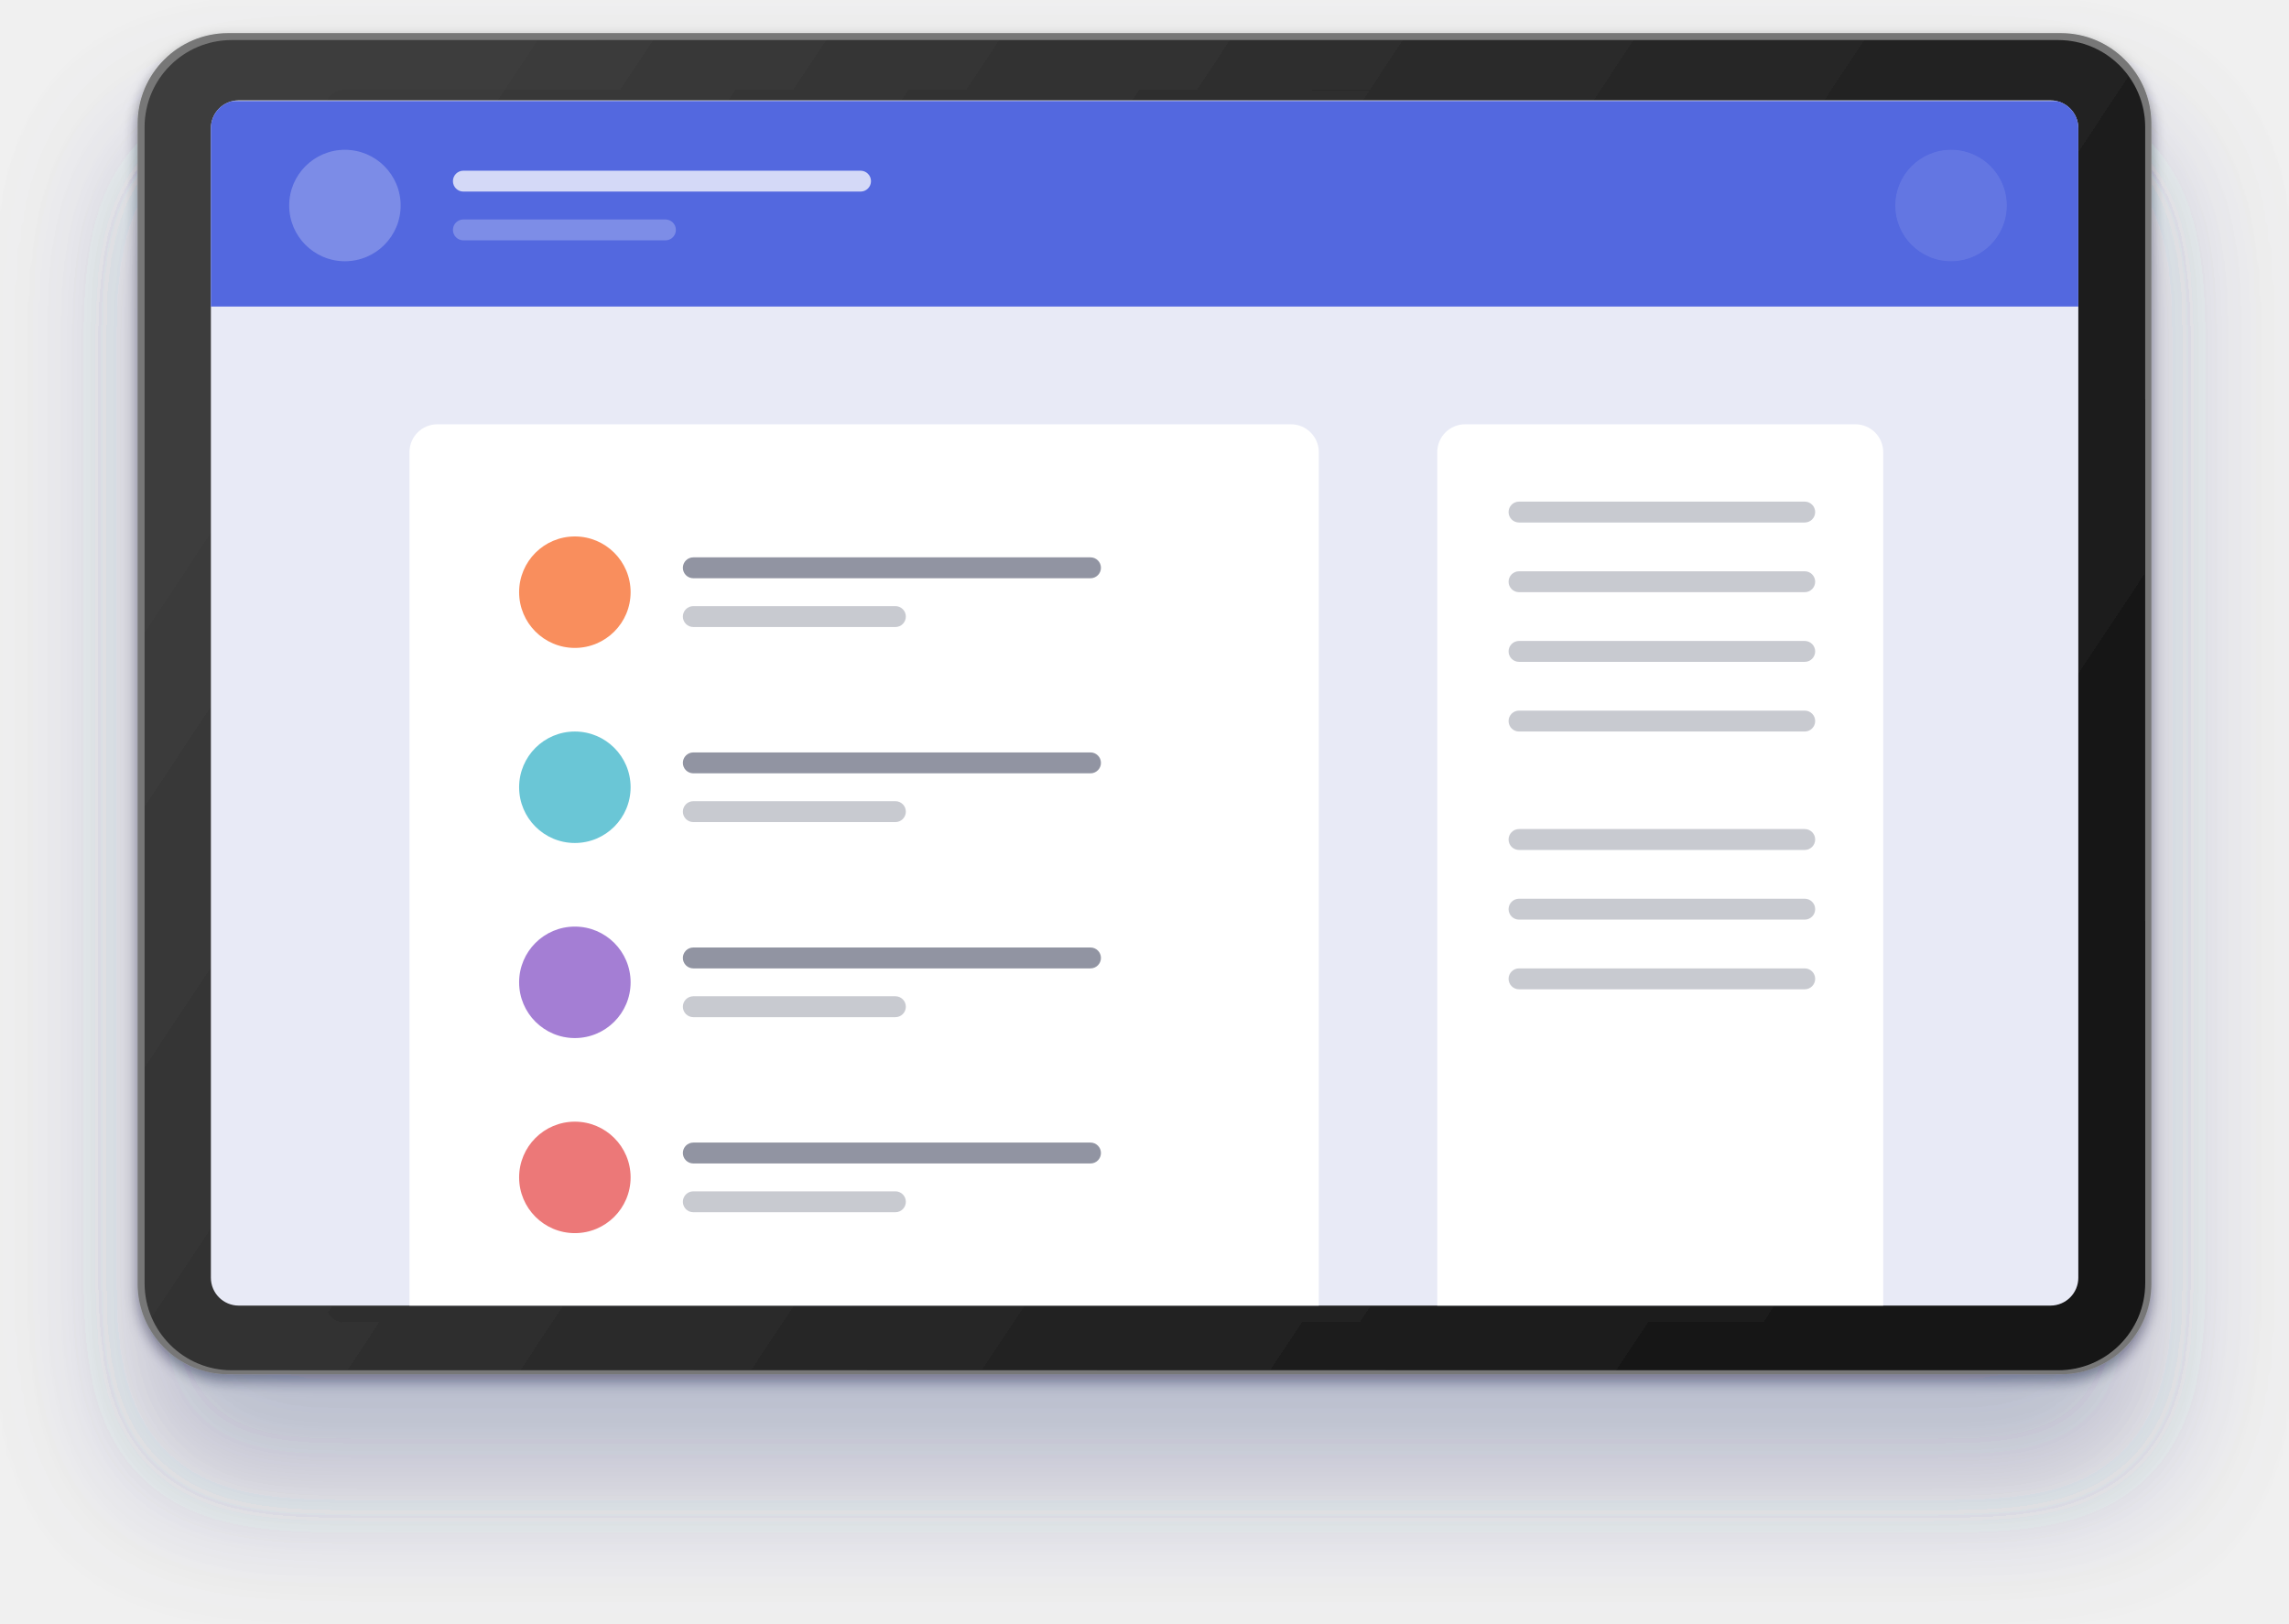
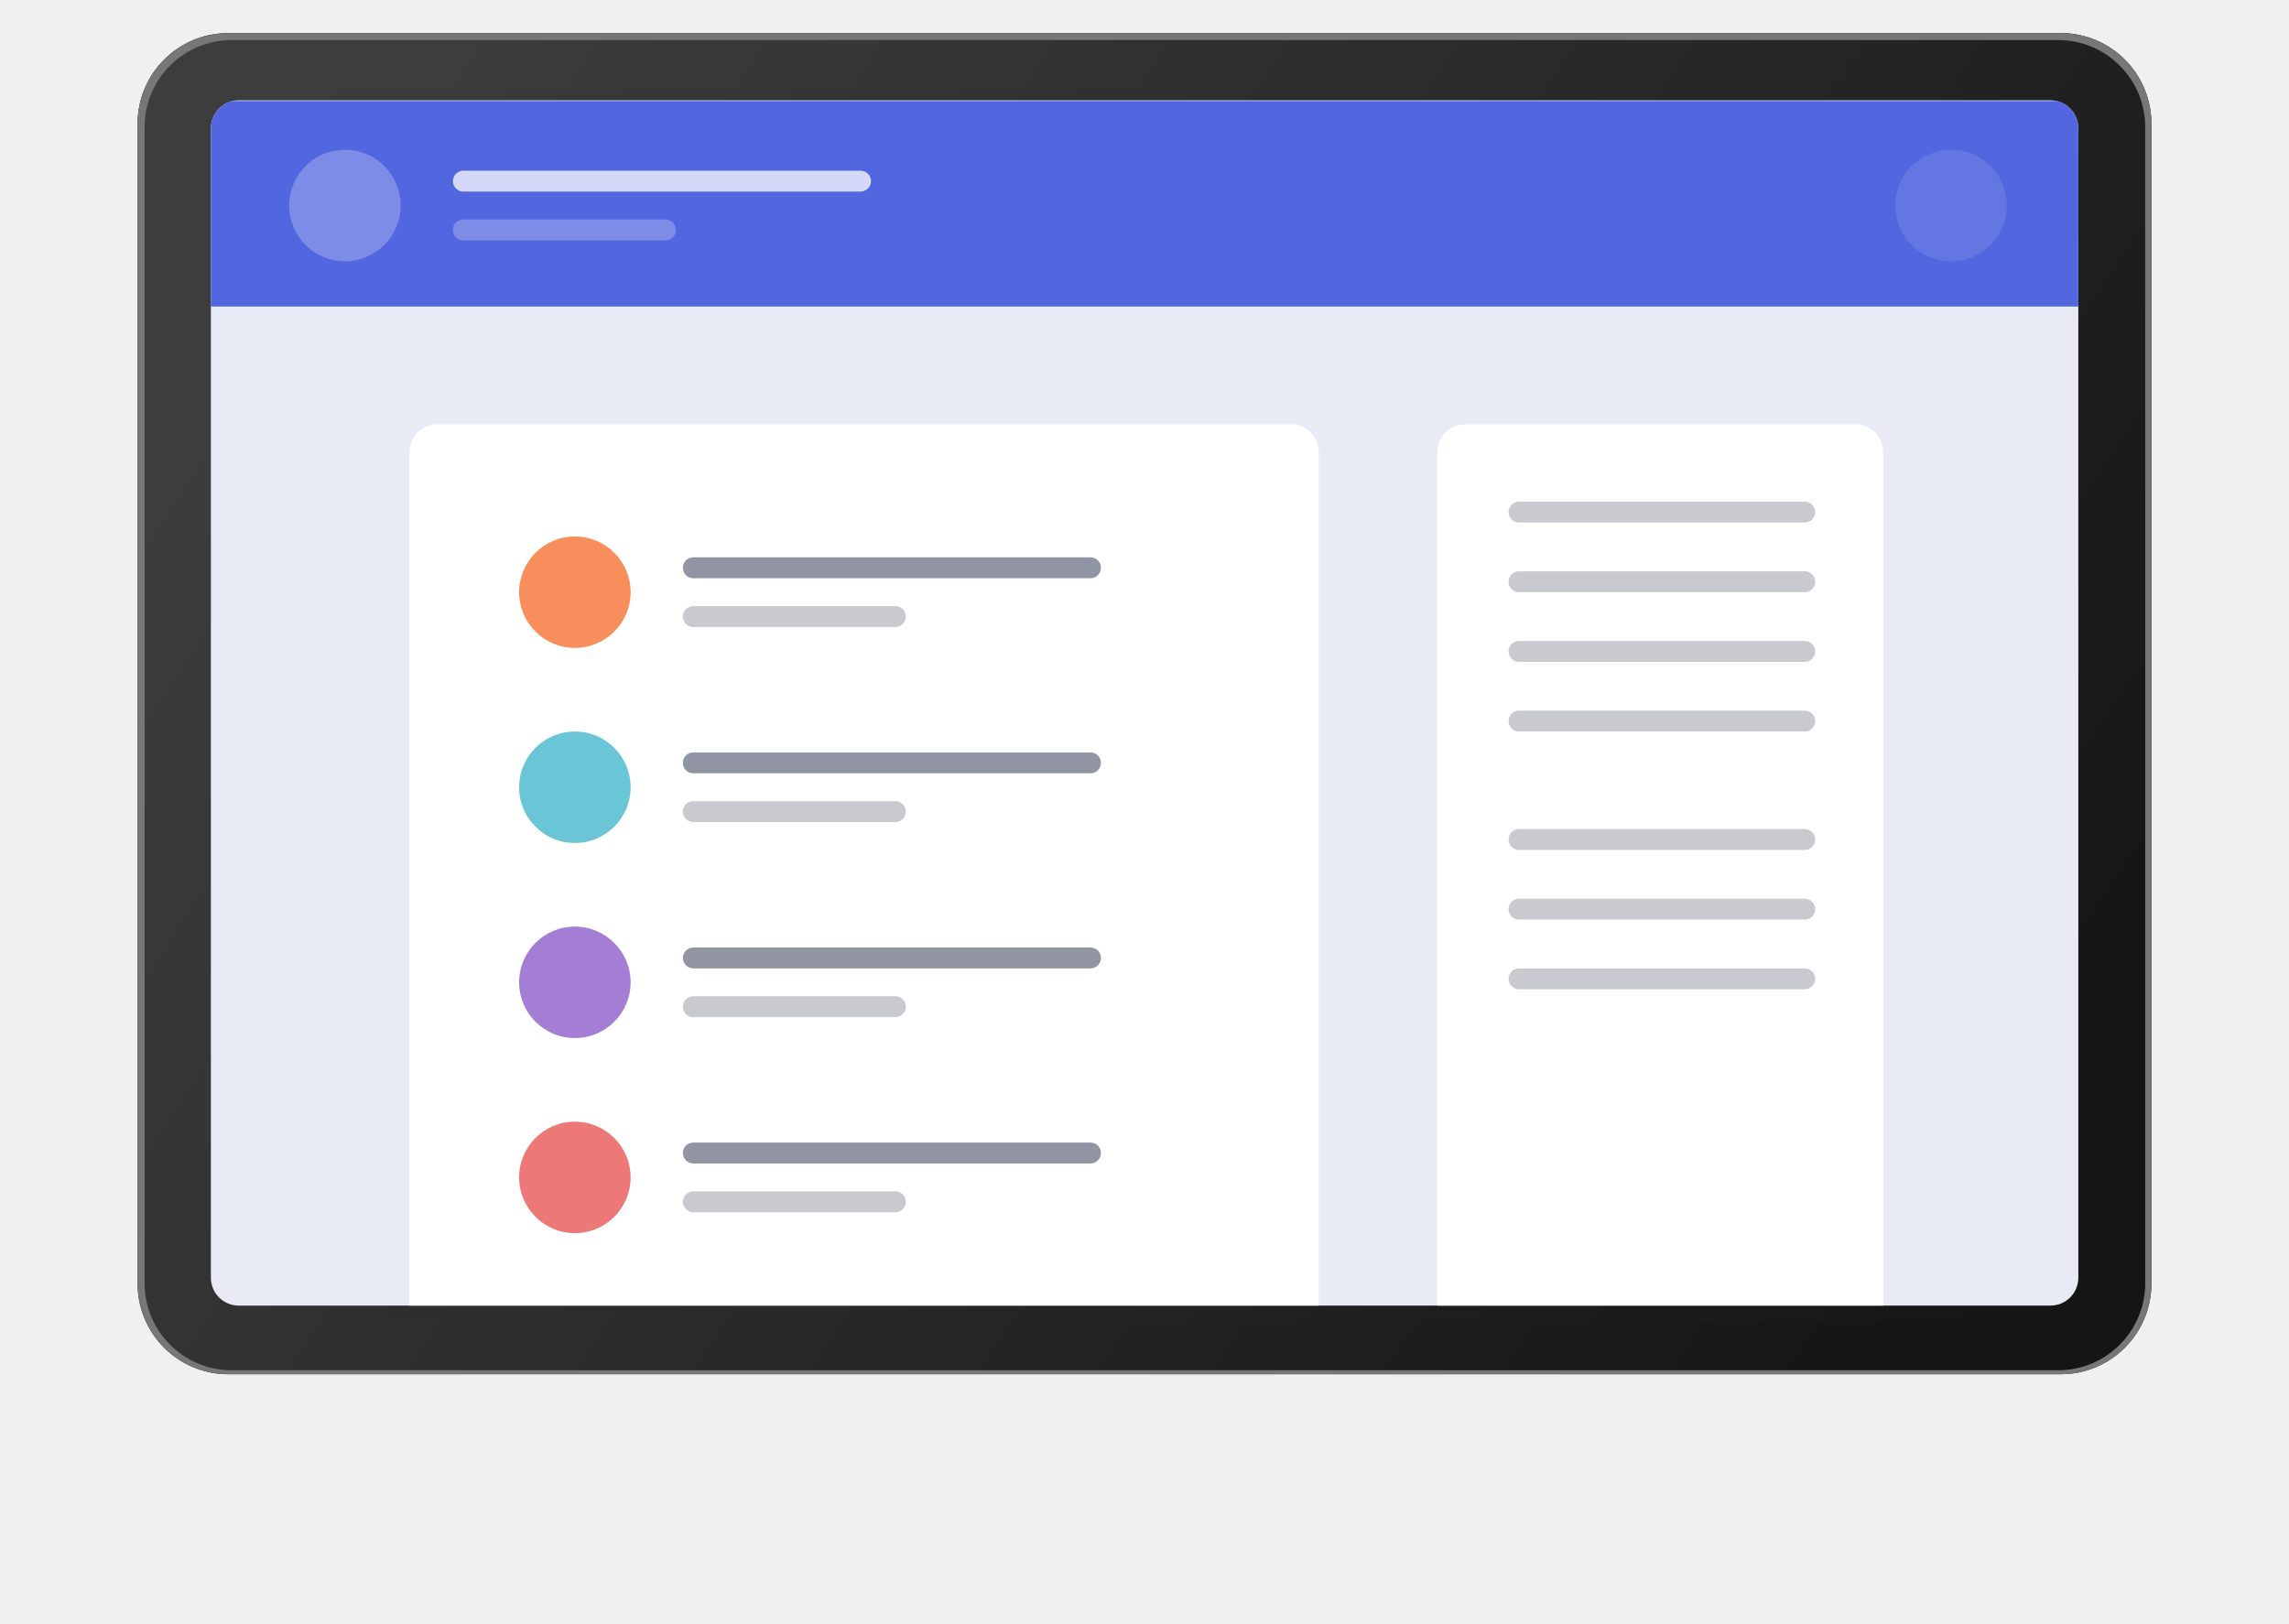
<svg xmlns="http://www.w3.org/2000/svg" xmlns:xlink="http://www.w3.org/1999/xlink" width="657" height="466">
  <defs>
-     <filter id="a" width="118%" height="126.9%" x="-9%" y="-5.7%" filterUnits="objectBoundingBox">
-       <feOffset dy="2" in="SourceAlpha" result="shadowOffsetOuter1" />
-       <feGaussianBlur in="shadowOffsetOuter1" result="shadowBlurOuter1" stdDeviation="2" />
-       <feColorMatrix in="shadowBlurOuter1" result="shadowMatrixOuter1" values="0 0 0 0 0 0 0 0 0 0 0 0 0 0 0 0 0 0 0.5 0" />
-       <feMerge>
-         <feMergeNode in="shadowMatrixOuter1" />
-         <feMergeNode in="SourceGraphic" />
-       </feMerge>
-     </filter>
    <rect id="c" width="578" height="385" rx="26" />
-     <filter id="b" width="126%" height="139%" x="-13%" y="-11.7%" filterUnits="objectBoundingBox">
-       <feOffset dy="30" in="SourceAlpha" result="shadowOffsetOuter1" />
-       <feGaussianBlur in="shadowOffsetOuter1" result="shadowBlurOuter1" stdDeviation="20" />
-       <feColorMatrix in="shadowBlurOuter1" values="0 0 0 0 0.182 0 0 0 0 0.231 0 0 0 0 0.506 0 0 0 0.2 0" />
-     </filter>
    <linearGradient id="d" x1="99.013%" x2="2.544%" y1="71.675%" y2="29.014%">
      <stop offset="0%" stop-color="#151515" />
      <stop offset="100%" stop-color="#3D3D3D" />
    </linearGradient>
    <rect id="e" width="536" height="346" y="3" rx="8" />
  </defs>
  <g fill="none" fill-rule="evenodd" filter="url(#a)" transform="translate(39 9)">
    <g transform="translate(.5 .5)">
      <g fill-rule="nonzero">
        <use fill="#000" filter="url(#b)" xlink:href="#c" />
        <use fill="#777" xlink:href="#c" />
      </g>
      <rect width="574.23" height="381.865" x="2" y="2" fill="url(#d)" fill-rule="nonzero" rx="25" />
      <g transform="translate(21.03 16.303)">
        <rect width="471.463" height="353.756" x="33" fill="#2A2A2A" fill-rule="nonzero" opacity=".1" rx="5" />
        <mask id="f" fill="#fff">
          <use xlink:href="#e" />
        </mask>
        <use fill="#E8EAF6" fill-rule="nonzero" xlink:href="#e" />
        <g mask="url(#f)">
          <path fill="#5267DF" d="M-3.53 3.197h547v59h-547z" />
          <g transform="translate(22.47 17.197)" fill="#FFF">
            <circle cx="16" cy="16" r="16" opacity=".245" />
            <circle cx="477" cy="16" r="16" opacity=".104" />
            <g transform="translate(47 6)">
              <rect width="120" height="6" opacity=".75" rx="3" />
              <rect width="64" height="6" y="14" opacity=".25" rx="3" />
            </g>
          </g>
        </g>
        <g mask="url(#f)">
          <g transform="translate(57 96)">
            <rect width="261" height="316" fill="#FFF" rx="8" />
            <rect width="128" height="316" x="295" fill="#FFF" rx="8" />
            <rect width="120" height="6" x="78.47" y="38.197" fill="#242A45" opacity=".5" rx="3" />
          </g>
        </g>
      </g>
    </g>
    <g transform="translate(110 135)">
      <circle cx="16" cy="26" r="16" fill="#F98E5D" />
      <rect width="88" height="6" x="284" fill="#242A45" opacity=".25" rx="3" />
      <rect width="88" height="6" x="284" y="20" fill="#242A45" opacity=".25" rx="3" />
      <rect width="88" height="6" x="284" y="40" fill="#242A45" opacity=".25" rx="3" />
      <rect width="88" height="6" x="284" y="60" fill="#242A45" opacity=".25" rx="3" />
      <rect width="88" height="6" x="284" y="94" fill="#242A45" opacity=".25" rx="3" />
      <rect width="88" height="6" x="284" y="114" fill="#242A45" opacity=".25" rx="3" />
      <rect width="88" height="6" x="284" y="134" fill="#242A45" opacity=".25" rx="3" />
      <rect width="64" height="6" x="47" y="30" fill="#242A45" opacity=".25" rx="3" />
    </g>
    <g transform="translate(110 201)">
      <circle cx="16" cy="16" r="16" fill="#6AC6D6" />
      <rect width="120" height="6" x="47" y="6" fill="#242A45" opacity=".5" rx="3" />
      <rect width="64" height="6" x="47" y="20" fill="#242A45" opacity=".25" rx="3" />
    </g>
    <g transform="translate(110 257)">
      <circle cx="16" cy="16" r="16" fill="#A47ED4" />
      <rect width="120" height="6" x="47" y="6" fill="#242A45" opacity=".5" rx="3" />
      <rect width="64" height="6" x="47" y="20" fill="#242A45" opacity=".25" rx="3" />
    </g>
    <g transform="translate(110 313)">
      <circle cx="16" cy="16" r="16" fill="#EC7878" />
      <rect width="120" height="6" x="47" y="6" fill="#242A45" opacity=".5" rx="3" />
      <rect width="64" height="6" x="47" y="20" fill="#242A45" opacity=".25" rx="3" />
    </g>
  </g>
</svg>
